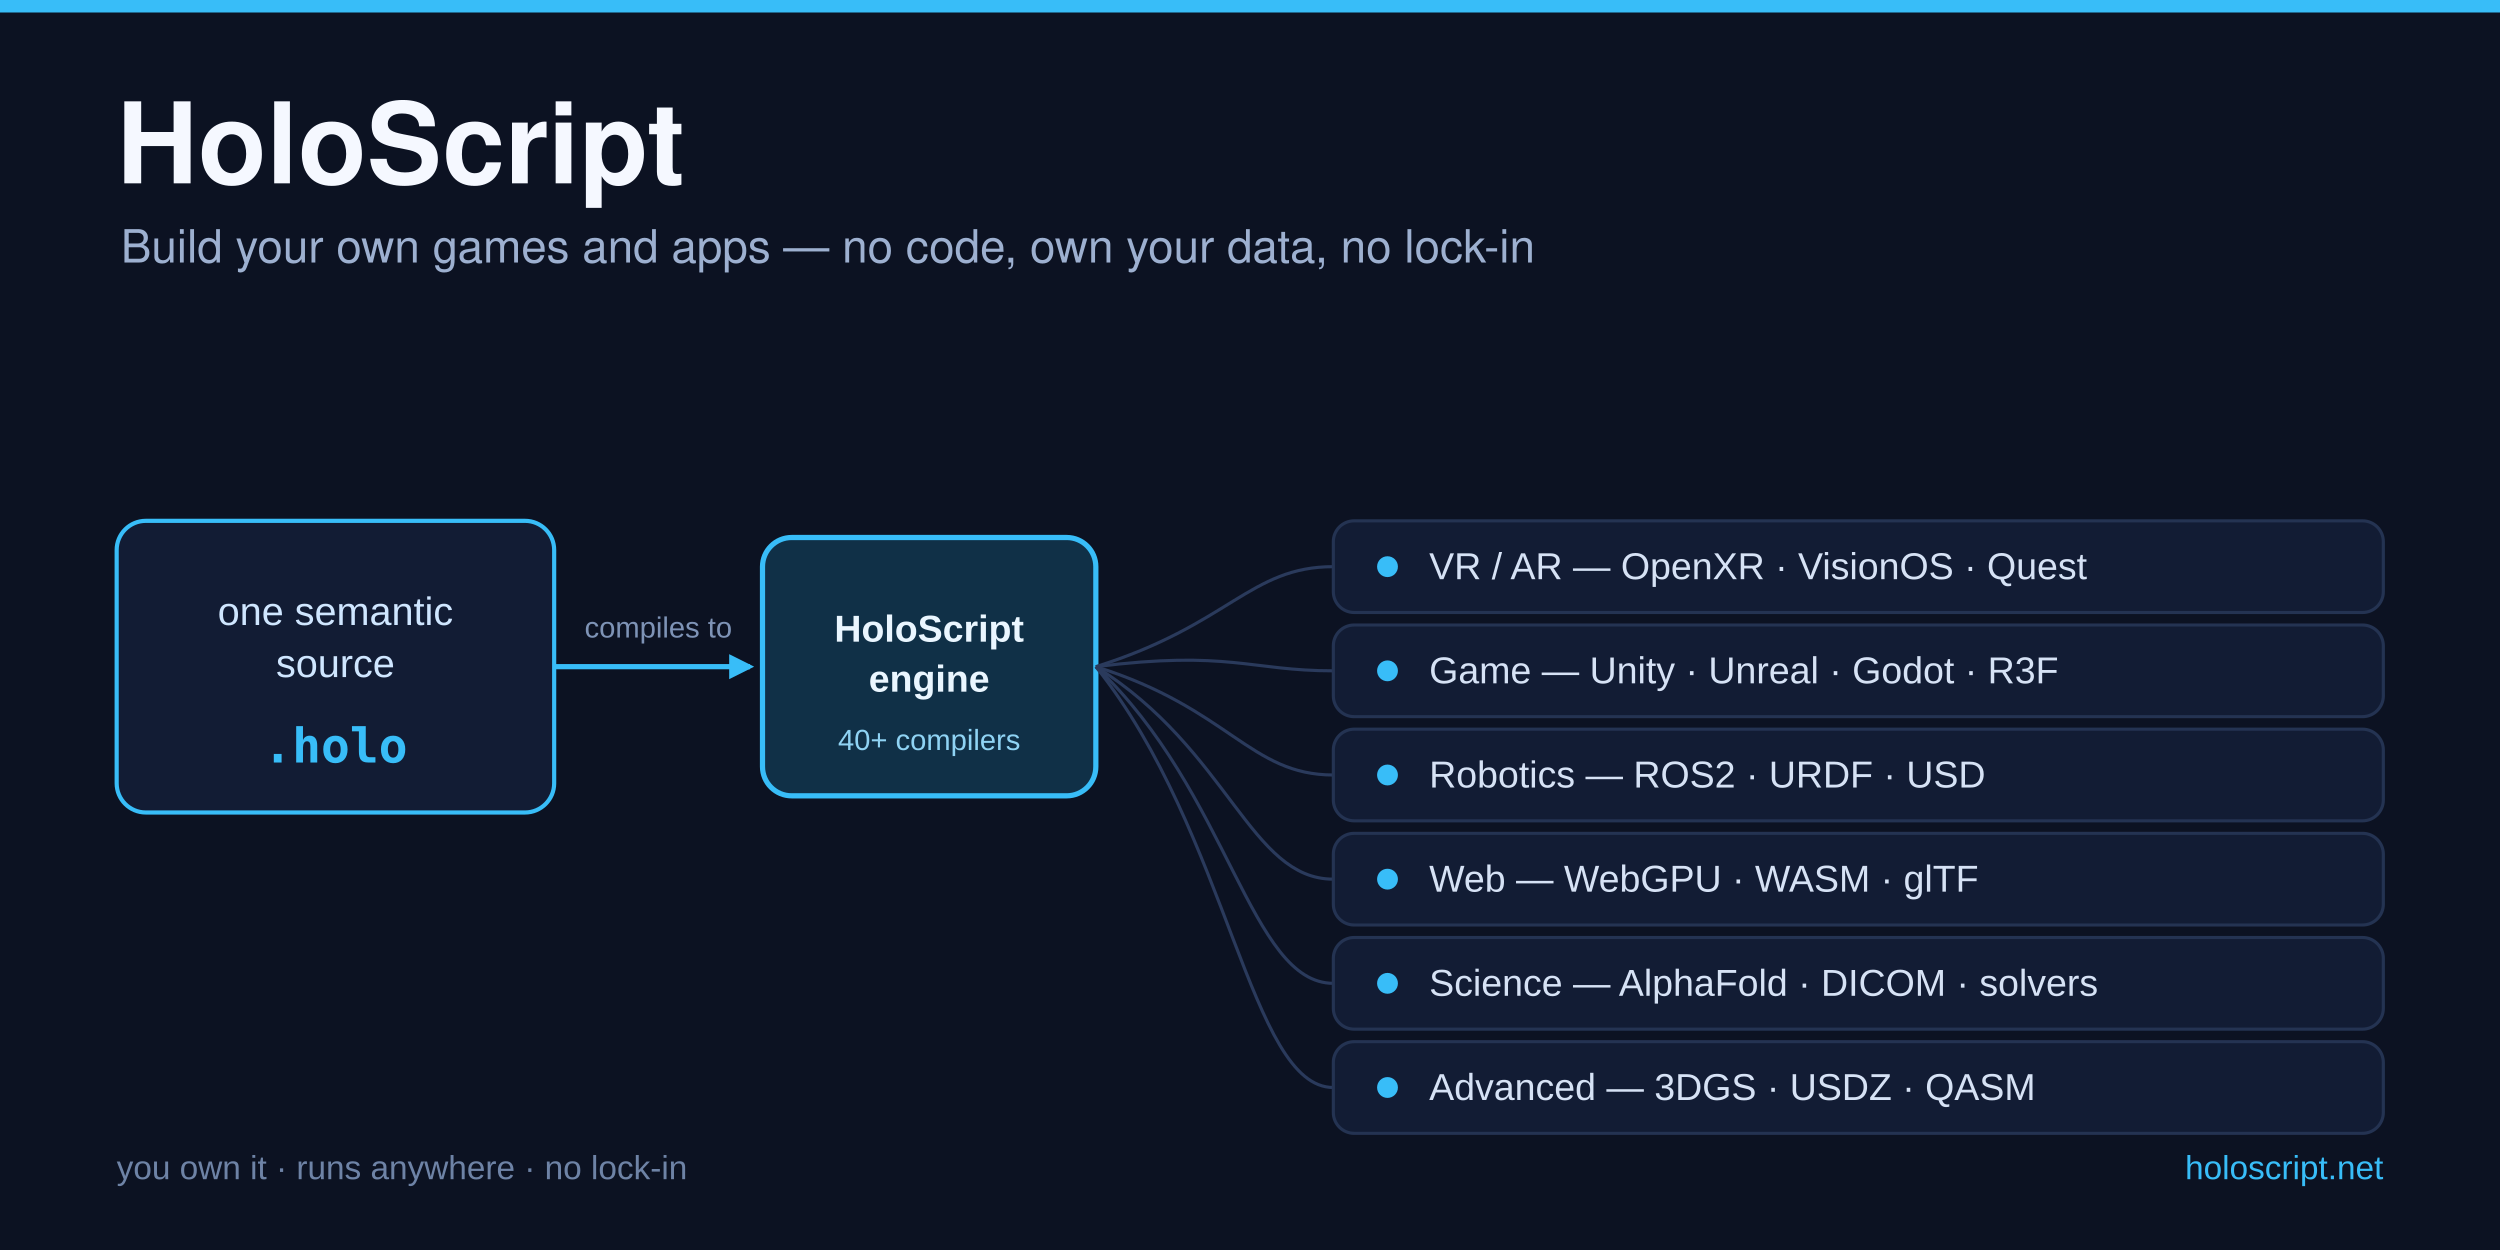
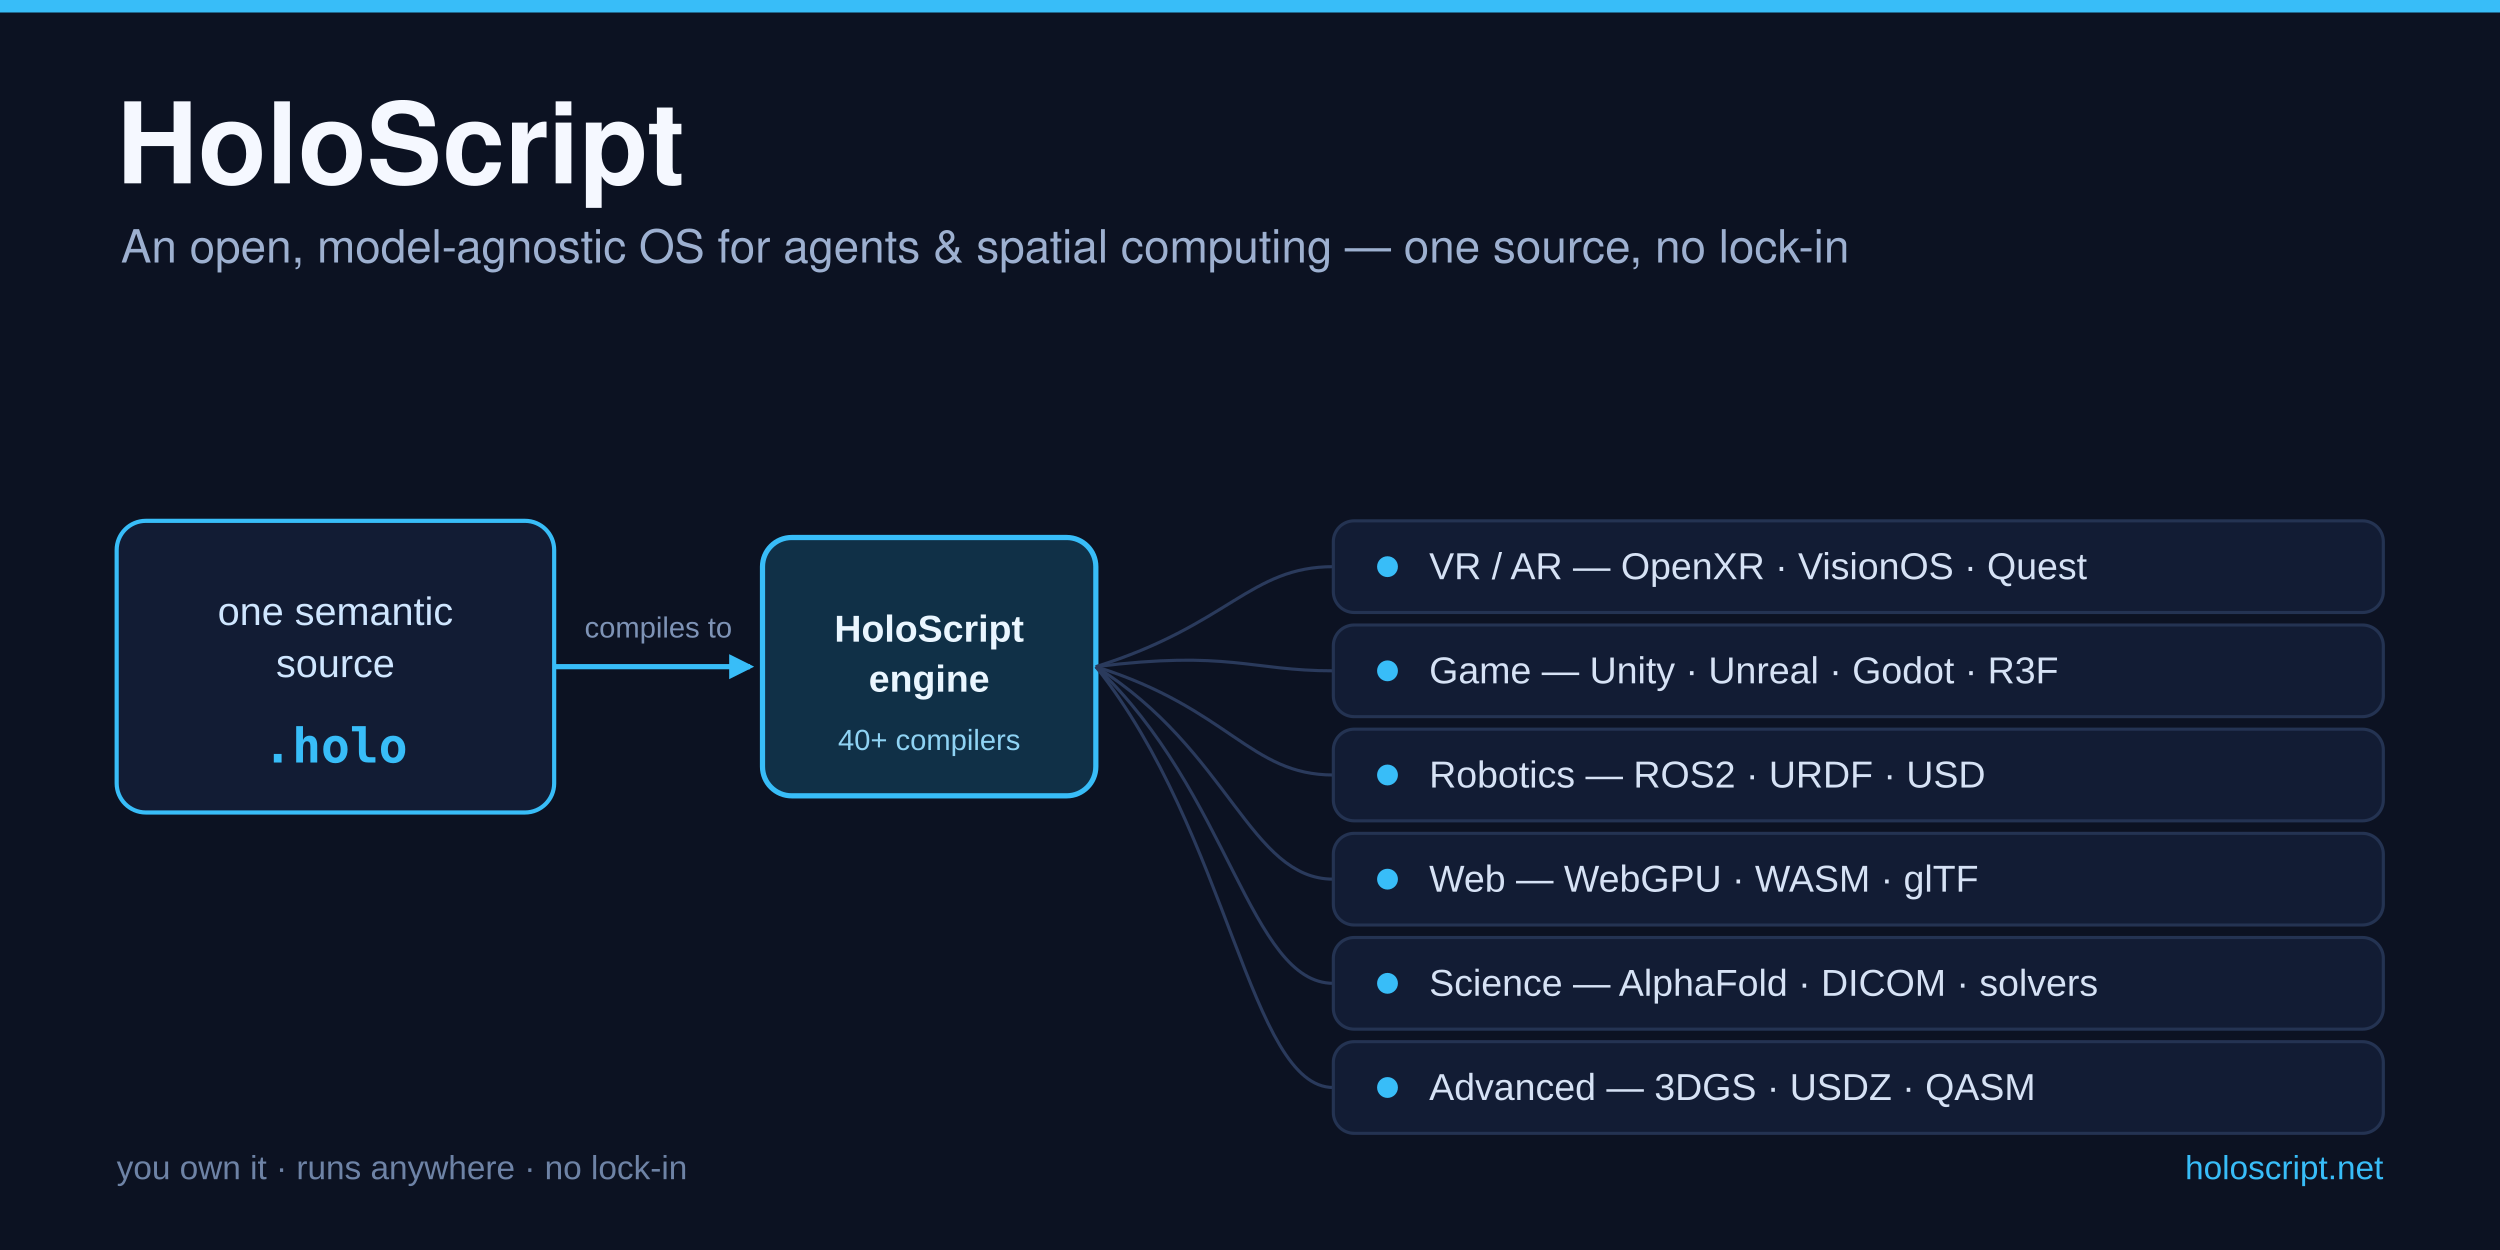
<svg xmlns="http://www.w3.org/2000/svg" viewBox="0 0 1200 600" role="img" aria-labelledby="ht hd">
  <rect width="1200" height="600" fill="#0C1222" />
  <rect x="0" y="0" width="1200" height="6" fill="#38BDF8" />
  <text x="56" y="88" font-family="Segoe UI, Helvetica, Arial, sans-serif" font-size="54" font-weight="700" fill="#F5F8FF">HoloScript</text>
-   <text x="58" y="126" font-family="Segoe UI, Helvetica, Arial, sans-serif" font-size="22" fill="#9DB0D0">Build your own games and apps — no code, own your data, no lock-in</text>
+   <text x="58" y="126" font-family="Segoe UI, Helvetica, Arial, sans-serif" font-size="22" fill="#9DB0D0">An open, model-agnostic OS for agents &amp; spatial computing — one source, no lock-in</text>
  <rect x="56" y="250" width="210" height="140" rx="14" fill="#121C34" stroke="#38BDF8" stroke-width="2" />
  <text x="161" y="300" text-anchor="middle" font-family="Segoe UI, Arial, sans-serif" font-size="19" fill="#CFE6FF">one semantic</text>
  <text x="161" y="325" text-anchor="middle" font-family="Segoe UI, Arial, sans-serif" font-size="19" fill="#CFE6FF">source</text>
  <text x="161" y="366" text-anchor="middle" font-family="Consolas, monospace" font-size="23" font-weight="700" fill="#38BDF8">.holo</text>
  <text x="316" y="306" text-anchor="middle" font-family="Segoe UI, Arial, sans-serif" font-size="14" fill="#7E93B6">compiles to</text>
  <line x1="266" y1="320" x2="360" y2="320" stroke="#38BDF8" stroke-width="2.5" />
  <polygon points="362,320 350,314 350,326" fill="#38BDF8" />
  <rect x="366" y="258" width="160" height="124" rx="14" fill="#103047" stroke="#38BDF8" stroke-width="2.5" />
  <text x="446" y="308" text-anchor="middle" font-family="Segoe UI, Arial, sans-serif" font-size="18" font-weight="700" fill="#EAF6FF">HoloScript</text>
  <text x="446" y="332" text-anchor="middle" font-family="Segoe UI, Arial, sans-serif" font-size="18" font-weight="700" fill="#EAF6FF">engine</text>
  <text x="446" y="360" text-anchor="middle" font-family="Segoe UI, Arial, sans-serif" font-size="14" fill="#8FD3F4">40+ compilers</text>
  <g stroke="#2A3A5C" stroke-width="1.5" fill="none">
    <path d="M526 320 C 590 300, 600 272, 640 272" />
    <path d="M526 320 C 590 312, 600 322, 640 322" />
    <path d="M526 320 C 590 340, 600 372, 640 372" />
    <path d="M526 320 C 590 360, 600 422, 640 422" />
    <path d="M526 320 C 590 380, 600 472, 640 472" />
    <path d="M526 320 C 590 400, 600 522, 640 522" />
  </g>
  <g font-family="Segoe UI, Arial, sans-serif" font-size="18" fill="#D6E2F5">
    <rect x="640" y="250" width="504" height="44" rx="10" fill="#121C34" stroke="#243352" stroke-width="1.5" />
    <circle cx="666" cy="272" r="5" fill="#38BDF8" />
    <text x="686" y="278">VR / AR — OpenXR · VisionOS · Quest</text>
    <rect x="640" y="300" width="504" height="44" rx="10" fill="#121C34" stroke="#243352" stroke-width="1.5" />
    <circle cx="666" cy="322" r="5" fill="#38BDF8" />
    <text x="686" y="328">Game — Unity · Unreal · Godot · R3F</text>
    <rect x="640" y="350" width="504" height="44" rx="10" fill="#121C34" stroke="#243352" stroke-width="1.5" />
    <circle cx="666" cy="372" r="5" fill="#38BDF8" />
    <text x="686" y="378">Robotics — ROS2 · URDF · USD</text>
    <rect x="640" y="400" width="504" height="44" rx="10" fill="#121C34" stroke="#243352" stroke-width="1.5" />
    <circle cx="666" cy="422" r="5" fill="#38BDF8" />
    <text x="686" y="428">Web — WebGPU · WASM · glTF</text>
    <rect x="640" y="450" width="504" height="44" rx="10" fill="#121C34" stroke="#243352" stroke-width="1.5" />
    <circle cx="666" cy="472" r="5" fill="#38BDF8" />
    <text x="686" y="478">Science — AlphaFold · DICOM · solvers</text>
    <rect x="640" y="500" width="504" height="44" rx="10" fill="#121C34" stroke="#243352" stroke-width="1.5" />
    <circle cx="666" cy="522" r="5" fill="#38BDF8" />
    <text x="686" y="528">Advanced — 3DGS · USDZ · QASM</text>
  </g>
  <text x="56" y="566" font-family="Segoe UI, Arial, sans-serif" font-size="16" fill="#6E83A6">you own it · runs anywhere · no lock-in</text>
  <text x="1144" y="566" text-anchor="end" font-family="Segoe UI, Arial, sans-serif" font-size="16" fill="#38BDF8">holoscript.net</text>
</svg>
